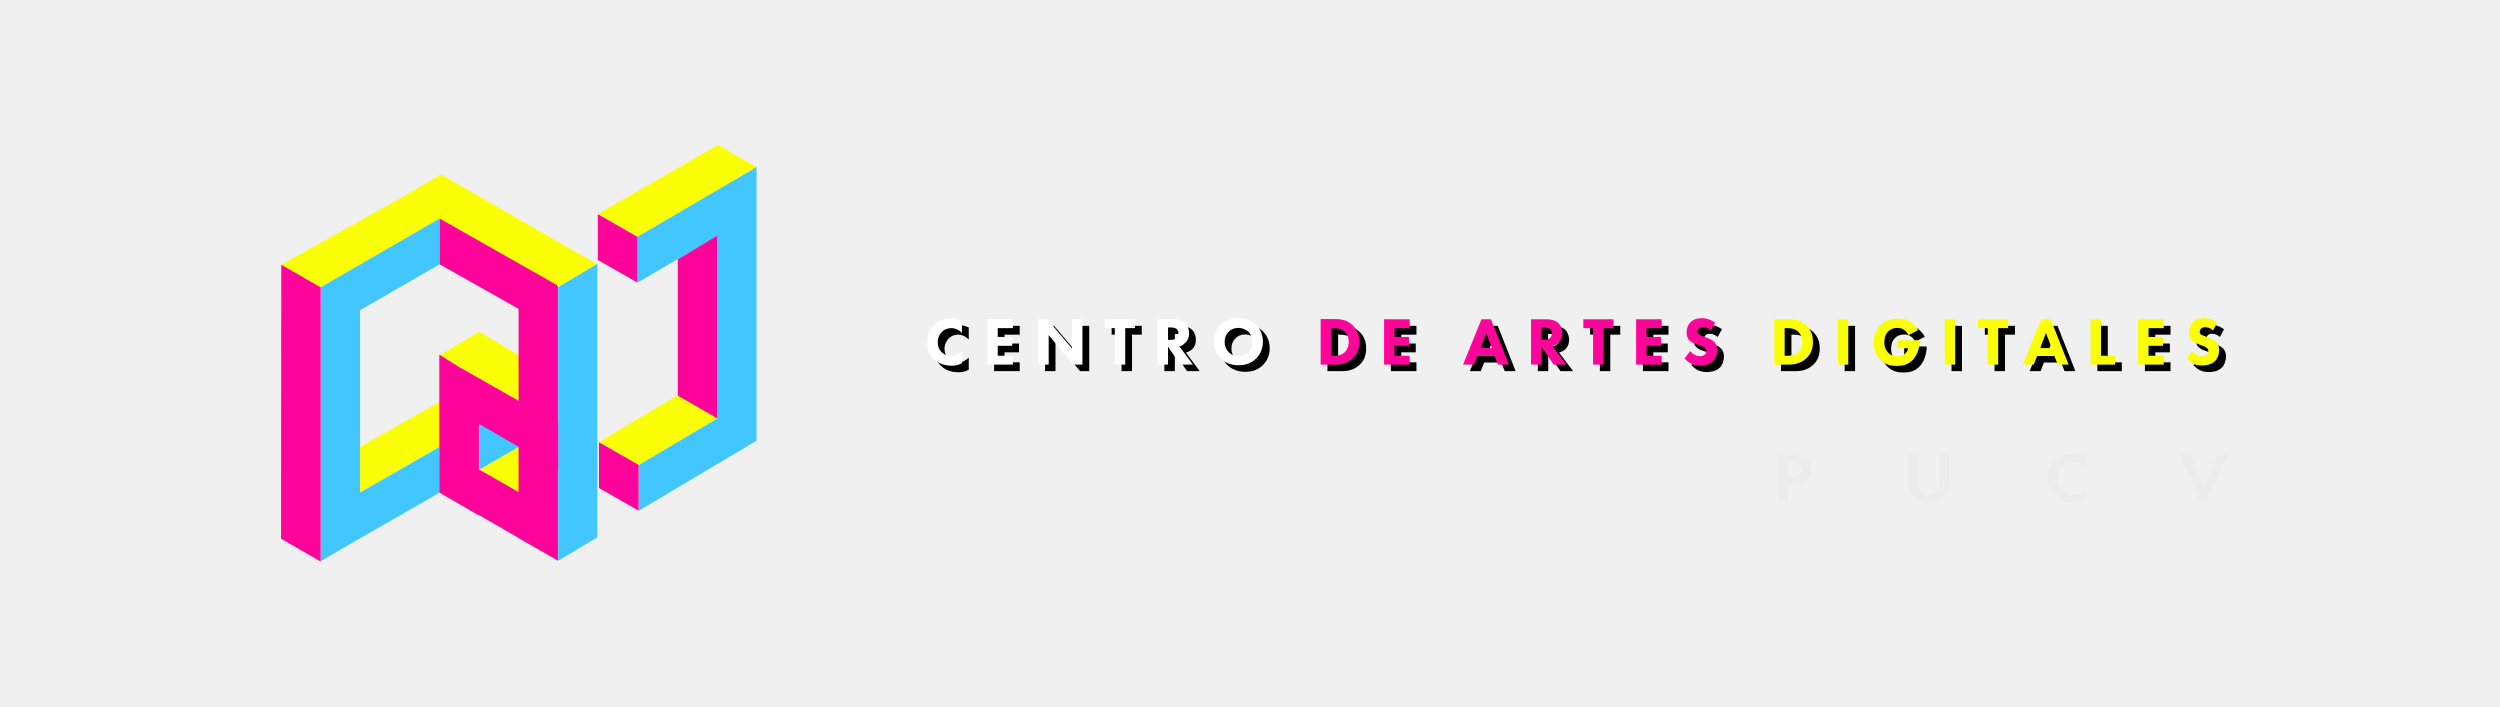
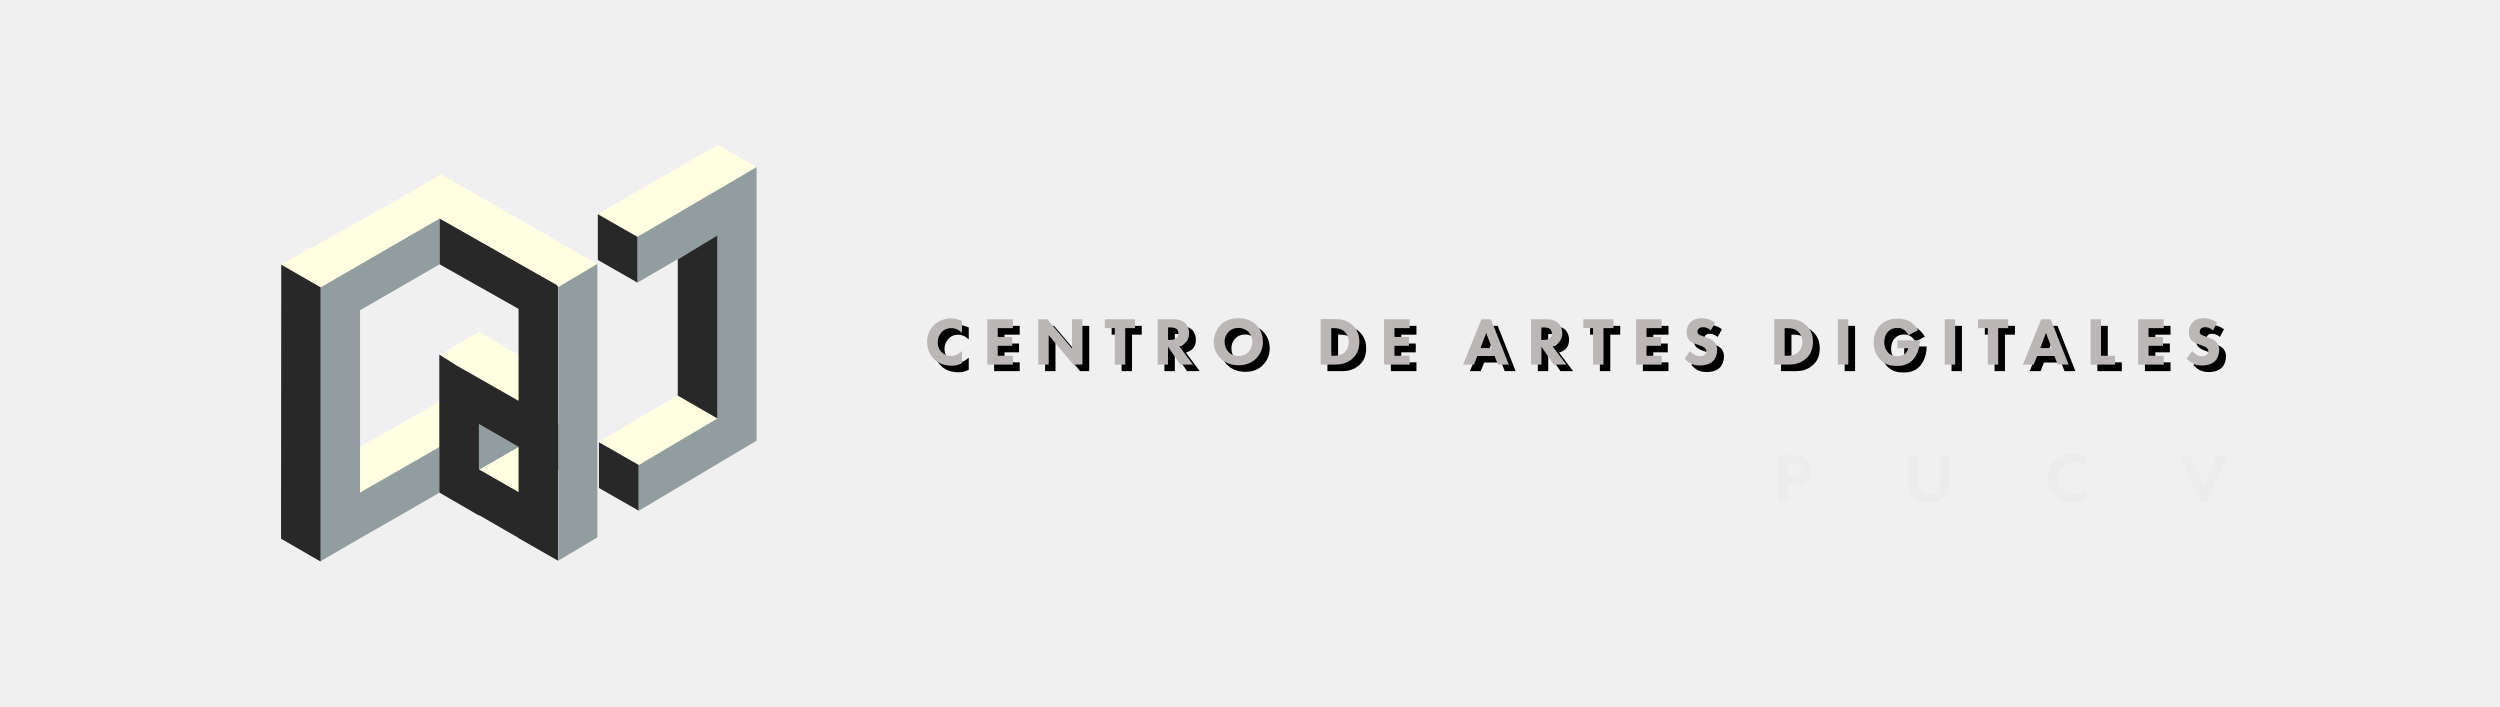
- <svg xmlns="http://www.w3.org/2000/svg" version="1.1" x="0px" y="0px" viewBox="0 0 1104 312" style="enable-background:new 0 0 1104 312;" xml:space="preserve">
+ <svg xmlns="http://www.w3.org/2000/svg" version="1.1" id="Capa_1" x="0px" y="0px" viewBox="0 0 1104 312" style="enable-background:new 0 0 1104 312;" xml:space="preserve">
  <style type="text/css">
	.st0{opacity:0.26;}
	.st1{fill:#E0E0E0;}
- 	.st2{fill:#FFFFFF;}
- 	.st3{fill:#FAFF06;}
- 	.st4{fill:#FF049B;}
- 	.st5{fill:#42C6FF;}
- 	.st6{fill-rule:evenodd;clip-rule:evenodd;fill:#FF049B;}
+ 	.st2{fill:#BCB7B7;}
+ 	.st3{fill:#FFFFE1;}
+ 	.st4{fill:#929DA0;}
+ 	.st5{fill:#282828;}
+ 	.st6{fill-rule:evenodd;clip-rule:evenodd;fill:#282828;}
</style>
-   <g id="Capa_2">
+   <g id="Capa_2_00000074422070063811824610000010443705095524560257_">
    <g class="st0">
      <path class="st1" d="M785.3,200.9v20.8h4.3V214h2.8c2.6,0,4.4-0.7,5.6-1.8c1.7-1.6,1.8-3.8,1.8-4.7c0-1.5-0.5-3.5-2.3-5    c-1.6-1.3-3.4-1.6-5.9-1.6H785.3z M789.7,204.4h1.5c1,0,2.2,0.1,3.1,0.7c0.6,0.4,1.2,1.2,1.2,2.4c0,0.9-0.4,1.8-1.2,2.4    c-0.9,0.7-2,0.7-2.8,0.7h-1.8V204.4z" />
-       <path class="st1" d="M842.7,200.9v12.7c0,2,0.3,4,1.7,5.6c1.6,2,4.4,3,7.3,3c2.9,0,5.7-1,7.3-3c1.3-1.6,1.7-3.6,1.7-5.6v-12.7    h-4.3V214c0,1.6-0.6,2.6-1.1,3.1c-0.6,0.7-1.8,1.4-3.5,1.4c-1.7,0-2.9-0.7-3.5-1.4c-0.5-0.5-1.1-1.5-1.1-3.1v-13.1H842.7z" />
+       <path class="st1" d="M842.7,200.9v12.7c0,2,0.3,4,1.7,5.6c1.6,2,4.4,3,7.3,3c2.9,0,5.7-1,7.3-3c1.3-1.6,1.7-3.6,1.7-5.6v-12.7    h-4.3V214c0,1.6-0.6,2.6-1.1,3.1c-0.6,0.7-1.8,1.4-3.5,1.4s-2.9-0.7-3.5-1.4c-0.5-0.5-1.1-1.5-1.1-3.1v-13.1H842.7z" />
      <path class="st1" d="M921.4,216.2c-1.3,1.4-3.1,2.3-5.2,2.3c-3.7,0-7.5-2.5-7.5-7.1c0-3.8,2.9-7.3,7.4-7.3c0.8,0,3.3,0.2,5.4,2.3    v-4.8c-2-1-3.9-1.3-5.5-1.3c-3.2,0-5.9,0.8-8.2,2.7c-1.9,1.7-3.6,4.4-3.6,8.2c0,3.1,1,5.7,3.6,8c1.9,1.7,4.2,2.9,8.1,2.9    c2.4,0,4.2-0.6,5.5-1.2V216.2z" />
      <path class="st1" d="M962.5,200.9l9.3,20.8h2.6l9.4-20.8h-4.7l-5.9,14l-5.9-14H962.5z" />
    </g>
  </g>
-   <g id="Capa_1">
-     <g id="CENTRO_DE_ARTES_DIGITALES_00000013875820712459761770000015360810743531299768_">
-       <path d="M427.7,158c-1.8,1.7-3.4,2.1-4.6,2.1c-2.5,0-3.9-1.3-4.3-1.7c-0.9-0.9-1.7-2.3-1.7-4.4c0-1.9,0.8-3.5,1.9-4.6    c1-1,2.4-1.6,4.1-1.6c2.1,0,3.7,1.1,4.7,2.1v-5.3c-1.9-0.8-3.5-1.1-4.8-1.1c-3.1,0-5.7,1.2-7.5,2.9c-1.8,1.7-3.1,4.4-3.1,7.5    c0,3.2,1.3,5.9,3.1,7.6c1.7,1.7,4.2,2.9,7.9,2.9c1.2,0,2.6-0.2,4.4-1.1V158z M450.3,143.9h-11.3v20h11.3V160h-6.7v-4.4h6.4v-3.9    h-6.4v-3.9h6.7V143.9z M466.1,163.9v-13l10.9,13h4v-20h-4.6v12.9l-10.9-12.9h-4v20H466.1z M504.2,147.8v-3.9h-13.3v3.9h4.4v16.1    h4.6v-16.1H504.2z M514.2,143.9v20h4.6V156l5.4,7.9h5.6l-6.1-8.2c1.1-0.3,2.1-0.9,2.8-1.5c1.3-1.3,1.6-2.8,1.6-4.1    c0-2.2-0.9-3.7-1.7-4.5c-1-0.9-2.6-1.7-5.1-1.7H514.2z M518.8,147.5h1.1c0.6,0,1.8,0.1,2.6,0.6c0.4,0.3,0.9,0.9,0.9,2    c0,1-0.4,1.6-0.8,2c-0.8,0.8-1.9,0.9-2.8,0.9h-1V147.5z M549.9,143.4c-4,0-6.5,1.6-7.8,2.9c-1.8,1.8-3.1,4.7-3.1,7.6    c0,2.9,1.2,5.6,3.1,7.4c1.5,1.4,4,2.9,7.8,2.9c3.4,0,5.9-1.1,7.7-2.9c2.2-2.1,3.1-4.8,3.1-7.5c0-3.1-1.2-5.7-3.1-7.6    C555.6,144.4,553,143.4,549.9,143.4z M549.9,147.7c1.8,0,3.4,0.8,4.4,1.7c0.9,0.9,1.7,2.4,1.7,4.5c0,2.3-1,3.7-1.7,4.5    c-1,1-2.4,1.7-4.4,1.7c-1.6,0-3-0.4-4.3-1.7c-1.2-1.2-1.8-2.7-1.8-4.5c0-2.2,0.9-3.7,1.8-4.5C546.6,148.3,548.1,147.7,549.9,147.7    z" />
-       <path d="M786.5,143.9v20h6.5c1.7,0,5.1-0.2,7.9-3c1.7-1.6,2.7-3.9,2.7-7.1c0-3.1-1.1-5.5-2.9-7.2c-2.5-2.4-5.2-2.8-7.9-2.8H786.5z     M791.1,147.8h1.2c1.4,0,3.4,0.2,4.9,1.7c0.8,0.8,1.7,2.2,1.7,4.3c0,2.2-0.9,3.9-2,4.8c-1.5,1.3-3.6,1.4-4.6,1.4h-1.2V147.8z     M814.6,143.9v20h4.6v-20H814.6z M840.9,156.7h4.8c-0.4,1.5-1.3,2.2-1.4,2.4c-0.4,0.4-1.5,1.1-3.5,1.1c-1.5,0-2.9-0.4-4-1.6    c-0.8-0.8-1.7-2.3-1.7-4.6c0-1.9,0.6-3.6,1.7-4.7c1-1,2.3-1.6,4.1-1.6c1.1,0,2.2,0.3,3.1,1c0.8,0.6,1.4,1.4,1.8,2.2l4.2-2.2    c-0.7-1.3-1.9-2.7-3.2-3.6c-1.9-1.2-4-1.5-5.6-1.5c-2.4,0-5.4,0.4-7.9,2.9c-1.7,1.7-2.9,4.3-2.9,7.6c0,4,1.8,6.4,2.9,7.6    c2.3,2.4,4.9,2.8,7.3,2.8c2.4,0,4.9-0.4,7.1-2.7c2.2-2.3,3.1-6,3.1-8.4V153h-9.9V156.7z M861.8,143.9v20h4.6v-20H861.8z     M889.8,147.8v-3.9h-13.3v3.9h4.3v16.1h4.6v-16.1H889.8z M911.7,163.9h4.8l-7.9-20h-4.2l-8.1,20h4.8l1.5-3.8h7.6L911.7,163.9z     M904,156.6l2.5-6.7l2.5,6.7H904z M926.2,143.9v20h10.8V160h-6.2v-16.1H926.2z M958.5,143.9h-11.3v20h11.3V160h-6.7v-4.4h6.4v-3.9    h-6.4v-3.9h6.7V143.9z M982.1,145.4c-2.3-1.7-4.6-2-5.9-2c-1.9,0-3.5,0.4-4.9,1.8c-1.2,1.2-1.7,2.7-1.7,4.5c0,1,0.2,2.4,1.2,3.5    c0.8,0.8,1.9,1.3,2.8,1.6l1.6,0.6c0.6,0.2,1.8,0.7,2.3,1.1c0.4,0.4,0.7,0.8,0.7,1.4c0,0.8-0.3,1.3-0.7,1.6    c-0.7,0.6-1.5,0.7-2.1,0.7c-0.9,0-1.7-0.2-2.5-0.7c-0.5-0.3-1.3-1-1.9-1.5l-2.4,3.3c0.8,0.8,1.9,1.7,2.9,2.2    c1.3,0.6,2.5,0.8,4,0.8c1.3,0,3.9-0.2,5.7-2c1.1-1.1,1.8-2.9,1.8-4.9c0-1.2-0.3-2.6-1.5-3.7c-0.8-0.8-1.9-1.2-2.7-1.5l-1.5-0.6    c-1.3-0.5-2-0.7-2.5-1.1c-0.3-0.3-0.4-0.6-0.4-1.1c0-0.5,0.2-1,0.5-1.3c0.5-0.6,1.3-0.7,2-0.7c0.6,0,1.9,0.1,3.4,1.4L982.1,145.4z    " />
-       <path d="M586.2,143.9v20h6.5c1.7,0,5.1-0.2,7.9-3c1.7-1.6,2.7-3.9,2.7-7.1c0-3.1-1.1-5.5-2.9-7.2c-2.5-2.4-5.2-2.8-7.9-2.8H586.2z     M590.8,147.8h1.2c1.4,0,3.4,0.2,4.9,1.7c0.8,0.8,1.7,2.2,1.7,4.3c0,2.2-0.9,3.9-1.9,4.8c-1.5,1.3-3.6,1.4-4.6,1.4h-1.2V147.8z     M625.5,143.9h-11.3v20h11.3V160h-6.7v-4.4h6.4v-3.9h-6.4v-3.9h6.7V143.9z M664.5,163.9h4.8l-7.9-20h-4.2l-8.1,20h4.8l1.5-3.8h7.6    L664.5,163.9z M656.8,156.6l2.5-6.7l2.5,6.7H656.8z M679.1,143.9v20h4.6V156l5.4,7.9h5.6l-6.2-8.2c1.1-0.3,2.1-0.9,2.8-1.5    c1.3-1.3,1.6-2.8,1.6-4.1c0-2.2-0.9-3.7-1.7-4.5c-1-0.9-2.6-1.7-5.1-1.7H679.1z M683.7,147.5h1.1c0.6,0,1.8,0.1,2.6,0.6    c0.4,0.3,0.9,0.9,0.9,2c0,1-0.4,1.6-0.8,2c-0.8,0.8-1.9,0.9-2.8,0.9h-1.1V147.5z M715.5,147.8v-3.9h-13.3v3.9h4.3v16.1h4.6v-16.1    H715.5z M736.8,143.9h-11.3v20h11.3V160h-6.7v-4.4h6.4v-3.9h-6.4v-3.9h6.7V143.9z M760.4,145.4c-2.3-1.7-4.6-2-5.9-2    c-1.9,0-3.5,0.4-5,1.8c-1.2,1.2-1.7,2.7-1.7,4.5c0,1,0.2,2.4,1.2,3.5c0.8,0.8,1.9,1.3,2.8,1.6l1.7,0.6c0.6,0.2,1.8,0.7,2.3,1.1    c0.4,0.4,0.7,0.8,0.7,1.4c0,0.8-0.3,1.3-0.7,1.6c-0.7,0.6-1.5,0.7-2.1,0.7c-0.9,0-1.7-0.2-2.5-0.7c-0.5-0.3-1.3-1-1.9-1.5    l-2.4,3.3c0.8,0.8,1.9,1.7,2.9,2.2c1.3,0.6,2.5,0.8,4,0.8c1.3,0,3.9-0.2,5.7-2c1.1-1.1,1.8-2.9,1.8-4.9c0-1.2-0.3-2.6-1.5-3.7    c-0.8-0.8-1.9-1.2-2.7-1.5l-1.5-0.6c-1.3-0.5-2-0.7-2.5-1.1c-0.3-0.3-0.5-0.6-0.5-1.1c0-0.5,0.2-1,0.5-1.3c0.5-0.6,1.3-0.7,2-0.7    c0.6,0,1.9,0.1,3.4,1.4L760.4,145.4z" />
-     </g>
-     <g id="CENTRO_DE_ARTES_DIGITALES">
-       <path class="st2" d="M424.7,155.1c-1.8,1.7-3.4,2.1-4.6,2.1c-2.5,0-3.9-1.3-4.3-1.7c-0.9-0.9-1.7-2.3-1.7-4.4    c0-1.9,0.8-3.5,1.9-4.6c1-1,2.4-1.6,4.1-1.6c2.1,0,3.7,1.1,4.7,2.1v-5.3c-1.9-0.8-3.5-1.1-4.8-1.1c-3.1,0-5.7,1.2-7.5,2.9    c-1.8,1.7-3.1,4.4-3.1,7.5c0,3.2,1.3,5.9,3.1,7.6c1.7,1.7,4.2,2.9,7.9,2.9c1.2,0,2.6-0.2,4.4-1.1V155.1z M447.3,141h-11.3v20h11.3    v-3.9h-6.7v-4.4h6.4v-3.9h-6.4v-3.9h6.7V141z M463.1,161v-13l10.9,13h4v-20h-4.6v12.9L462.5,141h-4v20H463.1z M501.2,144.9V141    h-13.3v3.9h4.4V161h4.6v-16.1H501.2z M511.2,141v20h4.6v-7.9l5.4,7.9h5.6l-6.1-8.2c1.1-0.3,2.1-0.9,2.8-1.5    c1.3-1.3,1.6-2.8,1.6-4.1c0-2.2-0.9-3.7-1.7-4.5c-1-0.9-2.6-1.7-5.1-1.7H511.2z M515.8,144.6h1.1c0.6,0,1.8,0.1,2.6,0.6    c0.4,0.3,0.9,0.9,0.9,2c0,1-0.4,1.6-0.8,2c-0.8,0.8-1.9,0.9-2.8,0.9h-1V144.6z M546.9,140.5c-4,0-6.5,1.6-7.8,2.9    c-1.8,1.8-3.1,4.7-3.1,7.6c0,2.9,1.2,5.6,3.1,7.4c1.5,1.4,4,2.9,7.8,2.9c3.4,0,5.9-1.1,7.7-2.9c2.2-2.1,3.1-4.8,3.1-7.5    c0-3.1-1.2-5.7-3.1-7.6C552.6,141.5,550,140.5,546.9,140.5z M546.9,144.8c1.8,0,3.4,0.8,4.4,1.7c0.9,0.9,1.7,2.4,1.7,4.5    c0,2.3-1,3.7-1.7,4.5c-1,1-2.4,1.7-4.4,1.7c-1.6,0-3-0.4-4.3-1.7c-1.2-1.2-1.8-2.7-1.8-4.5c0-2.2,0.9-3.7,1.8-4.5    C543.6,145.4,545.1,144.8,546.9,144.8z" />
-       <path class="st3" d="M783.5,141v20h6.5c1.7,0,5.1-0.2,7.9-3c1.7-1.6,2.7-3.9,2.7-7.1c0-3.1-1.1-5.5-2.9-7.2    c-2.5-2.4-5.2-2.8-7.9-2.8H783.5z M788.1,144.9h1.2c1.4,0,3.4,0.2,4.9,1.7c0.8,0.8,1.7,2.2,1.7,4.3c0,2.2-0.9,3.9-2,4.8    c-1.5,1.3-3.6,1.4-4.6,1.4h-1.2V144.9z M811.6,141v20h4.6v-20H811.6z M837.9,153.8h4.8c-0.4,1.5-1.3,2.2-1.4,2.4    c-0.4,0.4-1.5,1.1-3.5,1.1c-1.5,0-2.9-0.4-4-1.6c-0.8-0.8-1.7-2.3-1.7-4.6c0-1.9,0.6-3.6,1.7-4.7c1-1,2.3-1.6,4.1-1.6    c1.1,0,2.2,0.3,3.1,1c0.8,0.6,1.4,1.4,1.8,2.2l4.2-2.2c-0.7-1.3-1.9-2.7-3.2-3.6c-1.9-1.2-4-1.5-5.6-1.5c-2.4,0-5.4,0.4-7.9,2.9    c-1.7,1.7-2.9,4.3-2.9,7.6c0,4,1.8,6.4,2.9,7.6c2.3,2.4,4.9,2.8,7.3,2.8c2.4,0,4.9-0.4,7.1-2.7c2.2-2.3,3.1-6,3.1-8.4v-0.2h-9.9    V153.8z M858.8,141v20h4.6v-20H858.8z M886.8,144.9V141h-13.3v3.9h4.3V161h4.6v-16.1H886.8z M908.7,161h4.8l-7.9-20h-4.2l-8.1,20    h4.8l1.5-3.8h7.6L908.7,161z M901,153.7l2.5-6.7l2.5,6.7H901z M923.2,141v20h10.8v-3.9h-6.2V141H923.2z M955.5,141h-11.3v20h11.3    v-3.9h-6.7v-4.4h6.4v-3.9h-6.4v-3.9h6.7V141z M979.1,142.5c-2.3-1.7-4.6-2-5.9-2c-1.9,0-3.5,0.4-4.9,1.8c-1.2,1.2-1.7,2.7-1.7,4.5    c0,1,0.2,2.4,1.2,3.5c0.8,0.8,1.9,1.3,2.8,1.6l1.6,0.6c0.6,0.2,1.8,0.7,2.3,1.1c0.4,0.4,0.7,0.8,0.7,1.4c0,0.8-0.3,1.3-0.7,1.6    c-0.7,0.6-1.5,0.7-2.1,0.7c-0.9,0-1.7-0.2-2.5-0.7c-0.5-0.3-1.3-1-1.9-1.5l-2.4,3.3c0.8,0.8,1.9,1.7,2.9,2.2    c1.3,0.6,2.5,0.8,4,0.8c1.3,0,3.9-0.2,5.7-2c1.1-1.1,1.8-2.9,1.8-4.9c0-1.2-0.3-2.6-1.5-3.7c-0.8-0.8-1.9-1.2-2.7-1.5l-1.5-0.6    c-1.3-0.5-2-0.7-2.5-1.1c-0.3-0.3-0.4-0.6-0.4-1.1c0-0.5,0.2-1,0.5-1.3c0.5-0.6,1.3-0.7,2-0.7c0.6,0,1.9,0.1,3.4,1.4L979.1,142.5z    " />
-       <path class="st4" d="M583.2,141v20h6.5c1.7,0,5.1-0.2,7.9-3c1.7-1.6,2.7-3.9,2.7-7.1c0-3.1-1.1-5.5-2.9-7.2    c-2.5-2.4-5.2-2.8-7.9-2.8H583.2z M587.8,144.9h1.2c1.4,0,3.4,0.2,4.9,1.7c0.8,0.8,1.7,2.2,1.7,4.3c0,2.2-0.9,3.9-1.9,4.8    c-1.5,1.3-3.6,1.4-4.6,1.4h-1.2V144.9z M622.5,141h-11.3v20h11.3v-3.9h-6.7v-4.4h6.4v-3.9h-6.4v-3.9h6.7V141z M661.5,161h4.8    l-7.9-20h-4.2l-8.1,20h4.8l1.5-3.8h7.6L661.5,161z M653.8,153.7l2.5-6.7l2.5,6.7H653.8z M676.1,141v20h4.6v-7.9l5.4,7.9h5.6    l-6.2-8.2c1.1-0.3,2.1-0.9,2.8-1.5c1.3-1.3,1.6-2.8,1.6-4.1c0-2.2-0.9-3.7-1.7-4.5c-1-0.9-2.6-1.7-5.1-1.7H676.1z M680.7,144.6    h1.1c0.6,0,1.8,0.1,2.6,0.6c0.4,0.3,0.9,0.9,0.9,2c0,1-0.4,1.6-0.8,2c-0.8,0.8-1.9,0.9-2.8,0.9h-1.1V144.6z M712.5,144.9V141    h-13.3v3.9h4.3V161h4.6v-16.1H712.5z M733.8,141h-11.3v20h11.3v-3.9h-6.7v-4.4h6.4v-3.9h-6.4v-3.9h6.7V141z M757.4,142.5    c-2.3-1.7-4.6-2-5.9-2c-1.9,0-3.5,0.4-5,1.8c-1.2,1.2-1.7,2.7-1.7,4.5c0,1,0.2,2.4,1.2,3.5c0.8,0.8,1.9,1.3,2.8,1.6l1.7,0.6    c0.6,0.2,1.8,0.7,2.3,1.1c0.4,0.4,0.7,0.8,0.7,1.4c0,0.8-0.3,1.3-0.7,1.6c-0.7,0.6-1.5,0.7-2.1,0.7c-0.9,0-1.7-0.2-2.5-0.7    c-0.5-0.3-1.3-1-1.9-1.5l-2.4,3.3c0.8,0.8,1.9,1.7,2.9,2.2c1.3,0.6,2.5,0.8,4,0.8c1.3,0,3.9-0.2,5.7-2c1.1-1.1,1.8-2.9,1.8-4.9    c0-1.2-0.3-2.6-1.5-3.7c-0.8-0.8-1.9-1.2-2.7-1.5l-1.5-0.6c-1.3-0.5-2-0.7-2.5-1.1c-0.3-0.3-0.5-0.6-0.5-1.1c0-0.5,0.2-1,0.5-1.3    c0.5-0.6,1.3-0.7,2-0.7c0.6,0,1.9,0.1,3.4,1.4L757.4,142.5z" />
-     </g>
-     <g id="Union">
-       <path class="st3" d="M264,94.5L317,64l17.1,9.8l-52.6,30.8L264,94.5z" />
-       <path class="st3" d="M194,96.6l0.1-0.1l52.3,30.1l17.5-9.8l-59.5-34.2l-9.7-5.6l0,0l-0.1-0.1l0,0.2L177.7,87l-53.5,29.9l17.4,10    L194,96.6z" />
-       <path class="st3" d="M229.1,197l-17.4,10.4l17.4,10.3l17.4-10.3L229.1,197z" />
-       <path class="st3" d="M159,197.3l35.2-19.9l17.1,9.8L159,217.5V197.3z" />
-       <path class="st3" d="M282,205.4l35.1-20.9l-17.8-10l-34.7,20.6L282,205.4z" />
-       <path class="st3" d="M211.6,146.5l-17.5,10.4l34.4,20l17.4-10L211.6,146.5z" />
-     </g>
-     <g id="Union_2">
-       <path class="st5" d="M334.1,73.8l-52.6,30.8v20.2l35.3-20.6v80.6L282,205.4v20.2l52.1-31V73.8z" />
-       <path class="st5" d="M229,177.3l-17.5,10v20.2l17.5-10.1V177.3z" />
-       <path class="st5" d="M246.5,126.8l17.3-10.3v120.8l-17.3,10.3V126.8z" />
-       <path class="st5" d="M141.6,126.9L194,96.6v20.2l-35,20.2v80.5l17.5-10l17.5-10.1v20.2l-17.5,10.1l-17.5,10l-17.4,10.1V126.9z" />
-     </g>
-     <g id="Union_3">
-       <path class="st4" d="M281.5,104.6l-17.5-10v20.2l17.5,10V104.6z" />
-       <path class="st4" d="M316.8,104l-17.5,10.5v60.2l17.5,10.1V104z" />
-       <path class="st4" d="M141.6,126.9l-17.4-10l-0.1,121l17.5,10.1V126.9z" />
-       <path class="st4" d="M264.5,195.3l17.5,10v20.2l-17.5-10V195.3z" />
-       <path class="st6" d="M246.1,126l-52-29.5v20.2l34.9,19.7v40.6l-26.9-15.3l-8.1-5.1v60.9l17.4,10.1v-0.2l17.5,10.1v0.1l17.5,10    v-0.1l0.1,0.1l-0.1-0.2v-39.9l0.1,0.1V187l-0.1-0.1v-60.4l-0.4-0.2V126z M211.5,207.3l17.5,10v-20l-17.5-10.1V207.3z" />
-     </g>
+   <g id="CENTRO_DE_ARTES_DIGITALES_00000013875820712459761770000015360810743531299768_">
+     <path d="M427.7,158c-1.8,1.7-3.4,2.1-4.6,2.1c-2.5,0-3.9-1.3-4.3-1.7c-0.9-0.9-1.7-2.3-1.7-4.4c0-1.9,0.8-3.5,1.9-4.6   c1-1,2.4-1.6,4.1-1.6c2.1,0,3.7,1.1,4.7,2.1v-5.3c-1.9-0.8-3.5-1.1-4.8-1.1c-3.1,0-5.7,1.2-7.5,2.9s-3.1,4.4-3.1,7.5   c0,3.2,1.3,5.9,3.1,7.6c1.7,1.7,4.2,2.9,7.9,2.9c1.2,0,2.6-0.2,4.4-1.1V158H427.7z M450.3,143.9H439v20h11.3V160h-6.7v-4.4h6.4   v-3.9h-6.4v-3.9h6.7V143.9z M466.1,163.9v-13l10.9,13h4v-20h-4.6v12.9l-10.9-12.9h-4v20H466.1z M504.2,147.8v-3.9h-13.3v3.9h4.4   v16.1h4.6v-16.1H504.2z M514.2,143.9v20h4.6V156l5.4,7.9h5.6l-6.1-8.2c1.1-0.3,2.1-0.9,2.8-1.5c1.3-1.3,1.6-2.8,1.6-4.1   c0-2.2-0.9-3.7-1.7-4.5c-1-0.9-2.6-1.7-5.1-1.7H514.2z M518.8,147.5h1.1c0.6,0,1.8,0.1,2.6,0.6c0.4,0.3,0.9,0.9,0.9,2   c0,1-0.4,1.6-0.8,2c-0.8,0.8-1.9,0.9-2.8,0.9h-1V147.5z M549.9,143.4c-4,0-6.5,1.6-7.8,2.9c-1.8,1.8-3.1,4.7-3.1,7.6   c0,2.9,1.2,5.6,3.1,7.4c1.5,1.4,4,2.9,7.8,2.9c3.4,0,5.9-1.1,7.7-2.9c2.2-2.1,3.1-4.8,3.1-7.5c0-3.1-1.2-5.7-3.1-7.6   C555.6,144.4,553,143.4,549.9,143.4z M549.9,147.7c1.8,0,3.4,0.8,4.4,1.7c0.9,0.9,1.7,2.4,1.7,4.5c0,2.3-1,3.7-1.7,4.5   c-1,1-2.4,1.7-4.4,1.7c-1.6,0-3-0.4-4.3-1.7c-1.2-1.2-1.8-2.7-1.8-4.5c0-2.2,0.9-3.7,1.8-4.5C546.6,148.3,548.1,147.7,549.9,147.7z   " />
+     <path d="M786.5,143.9v20h6.5c1.7,0,5.1-0.2,7.9-3c1.7-1.6,2.7-3.9,2.7-7.1c0-3.1-1.1-5.5-2.9-7.2c-2.5-2.4-5.2-2.8-7.9-2.8h-6.3   V143.9z M791.1,147.8h1.2c1.4,0,3.4,0.2,4.9,1.7c0.8,0.8,1.7,2.2,1.7,4.3c0,2.2-0.9,3.9-2,4.8c-1.5,1.3-3.6,1.4-4.6,1.4h-1.2   L791.1,147.8L791.1,147.8z M814.6,143.9v20h4.6v-20H814.6z M840.9,156.7h4.8c-0.4,1.5-1.3,2.2-1.4,2.4c-0.4,0.4-1.5,1.1-3.5,1.1   c-1.5,0-2.9-0.4-4-1.6c-0.8-0.8-1.7-2.3-1.7-4.6c0-1.9,0.6-3.6,1.7-4.7c1-1,2.3-1.6,4.1-1.6c1.1,0,2.2,0.3,3.1,1   c0.8,0.6,1.4,1.4,1.8,2.2l4.2-2.2c-0.7-1.3-1.9-2.7-3.2-3.6c-1.9-1.2-4-1.5-5.6-1.5c-2.4,0-5.4,0.4-7.9,2.9   c-1.7,1.7-2.9,4.3-2.9,7.6c0,4,1.8,6.4,2.9,7.6c2.3,2.4,4.9,2.8,7.3,2.8c2.4,0,4.9-0.4,7.1-2.7c2.2-2.3,3.1-6,3.1-8.4V153h-9.9   L840.9,156.7L840.9,156.7z M861.8,143.9v20h4.6v-20H861.8z M889.8,147.8v-3.9h-13.3v3.9h4.3v16.1h4.6v-16.1H889.8z M911.7,163.9   h4.8l-7.9-20h-4.2l-8.1,20h4.8l1.5-3.8h7.6L911.7,163.9z M904,156.6l2.5-6.7l2.5,6.7H904z M926.2,143.9v20H937V160h-6.2v-16.1   H926.2z M958.5,143.9h-11.3v20h11.3V160h-6.7v-4.4h6.4v-3.9h-6.4v-3.9h6.7V143.9z M982.1,145.4c-2.3-1.7-4.6-2-5.9-2   c-1.9,0-3.5,0.4-4.9,1.8c-1.2,1.2-1.7,2.7-1.7,4.5c0,1,0.2,2.4,1.2,3.5c0.8,0.8,1.9,1.3,2.8,1.6l1.6,0.6c0.6,0.2,1.8,0.7,2.3,1.1   c0.4,0.4,0.7,0.8,0.7,1.4c0,0.8-0.3,1.3-0.7,1.6c-0.7,0.6-1.5,0.7-2.1,0.7c-0.9,0-1.7-0.2-2.5-0.7c-0.5-0.3-1.3-1-1.9-1.5l-2.4,3.3   c0.8,0.8,1.9,1.7,2.9,2.2c1.3,0.6,2.5,0.8,4,0.8c1.3,0,3.9-0.2,5.7-2c1.1-1.1,1.8-2.9,1.8-4.9c0-1.2-0.3-2.6-1.5-3.7   c-0.8-0.8-1.9-1.2-2.7-1.5l-1.5-0.6c-1.3-0.5-2-0.7-2.5-1.1c-0.3-0.3-0.4-0.6-0.4-1.1s0.2-1,0.5-1.3c0.5-0.6,1.3-0.7,2-0.7   c0.6,0,1.9,0.1,3.4,1.4L982.1,145.4z" />
+     <path d="M586.2,143.9v20h6.5c1.7,0,5.1-0.2,7.9-3c1.7-1.6,2.7-3.9,2.7-7.1c0-3.1-1.1-5.5-2.9-7.2c-2.5-2.4-5.2-2.8-7.9-2.8h-6.3   V143.9z M590.8,147.8h1.2c1.4,0,3.4,0.2,4.9,1.7c0.8,0.8,1.7,2.2,1.7,4.3c0,2.2-0.9,3.9-1.9,4.8c-1.5,1.3-3.6,1.4-4.6,1.4h-1.2   v-12.2H590.8z M625.5,143.9h-11.3v20h11.3V160h-6.7v-4.4h6.4v-3.9h-6.4v-3.9h6.7V143.9z M664.5,163.9h4.8l-7.9-20h-4.2l-8.1,20h4.8   l1.5-3.8h7.6L664.5,163.9z M656.8,156.6l2.5-6.7l2.5,6.7H656.8z M679.1,143.9v20h4.6V156l5.4,7.9h5.6l-6.2-8.2   c1.1-0.3,2.1-0.9,2.8-1.5c1.3-1.3,1.6-2.8,1.6-4.1c0-2.2-0.9-3.7-1.7-4.5c-1-0.9-2.6-1.7-5.1-1.7H679.1z M683.7,147.5h1.1   c0.6,0,1.8,0.1,2.6,0.6c0.4,0.3,0.9,0.9,0.9,2c0,1-0.4,1.6-0.8,2c-0.8,0.8-1.9,0.9-2.8,0.9h-1.1L683.7,147.5L683.7,147.5z    M715.5,147.8v-3.9h-13.3v3.9h4.3v16.1h4.6v-16.1H715.5z M736.8,143.9h-11.3v20h11.3V160h-6.7v-4.4h6.4v-3.9h-6.4v-3.9h6.7V143.9z    M760.4,145.4c-2.3-1.7-4.6-2-5.9-2c-1.9,0-3.5,0.4-5,1.8c-1.2,1.2-1.7,2.7-1.7,4.5c0,1,0.2,2.4,1.2,3.5c0.8,0.8,1.9,1.3,2.8,1.6   l1.7,0.6c0.6,0.2,1.8,0.7,2.3,1.1c0.4,0.4,0.7,0.8,0.7,1.4c0,0.8-0.3,1.3-0.7,1.6c-0.7,0.6-1.5,0.7-2.1,0.7c-0.9,0-1.7-0.2-2.5-0.7   c-0.5-0.3-1.3-1-1.9-1.5l-2.4,3.3c0.8,0.8,1.9,1.7,2.9,2.2c1.3,0.6,2.5,0.8,4,0.8c1.3,0,3.9-0.2,5.7-2c1.1-1.1,1.8-2.9,1.8-4.9   c0-1.2-0.3-2.6-1.5-3.7c-0.8-0.8-1.9-1.2-2.7-1.5l-1.5-0.6c-1.3-0.5-2-0.7-2.5-1.1c-0.3-0.3-0.5-0.6-0.5-1.1s0.2-1,0.5-1.3   c0.5-0.6,1.3-0.7,2-0.7c0.6,0,1.9,0.1,3.4,1.4L760.4,145.4z" />
+   </g>
+   <g id="CENTRO_DE_ARTES_DIGITALES">
+     <path class="st2" d="M424.7,155.1c-1.8,1.7-3.4,2.1-4.6,2.1c-2.5,0-3.9-1.3-4.3-1.7c-0.9-0.9-1.7-2.3-1.7-4.4   c0-1.9,0.8-3.5,1.9-4.6c1-1,2.4-1.6,4.1-1.6c2.1,0,3.7,1.1,4.7,2.1v-5.3c-1.9-0.8-3.5-1.1-4.8-1.1c-3.1,0-5.7,1.2-7.5,2.9   s-3.1,4.4-3.1,7.5c0,3.2,1.3,5.9,3.1,7.6c1.7,1.7,4.2,2.9,7.9,2.9c1.2,0,2.6-0.2,4.4-1.1v-5.3H424.7z M447.3,141H436v20h11.3v-3.9   h-6.7v-4.4h6.4v-3.9h-6.4v-3.9h6.7V141z M463.1,161v-13l10.9,13h4v-20h-4.6v12.9L462.5,141h-4v20H463.1z M501.2,144.9V141h-13.3   v3.9h4.4V161h4.6v-16.1H501.2z M511.2,141v20h4.6v-7.9l5.4,7.9h5.6l-6.1-8.2c1.1-0.3,2.1-0.9,2.8-1.5c1.3-1.3,1.6-2.8,1.6-4.1   c0-2.2-0.9-3.7-1.7-4.5c-1-0.9-2.6-1.7-5.1-1.7H511.2z M515.8,144.6h1.1c0.6,0,1.8,0.1,2.6,0.6c0.4,0.3,0.9,0.9,0.9,2   c0,1-0.4,1.6-0.8,2c-0.8,0.8-1.9,0.9-2.8,0.9h-1V144.6z M546.9,140.5c-4,0-6.5,1.6-7.8,2.9c-1.8,1.8-3.1,4.7-3.1,7.6   c0,2.9,1.2,5.6,3.1,7.4c1.5,1.4,4,2.9,7.8,2.9c3.4,0,5.9-1.1,7.7-2.9c2.2-2.1,3.1-4.8,3.1-7.5c0-3.1-1.2-5.7-3.1-7.6   C552.6,141.5,550,140.5,546.9,140.5z M546.9,144.8c1.8,0,3.4,0.8,4.4,1.7c0.9,0.9,1.7,2.4,1.7,4.5c0,2.3-1,3.7-1.7,4.5   c-1,1-2.4,1.7-4.4,1.7c-1.6,0-3-0.4-4.3-1.7c-1.2-1.2-1.8-2.7-1.8-4.5c0-2.2,0.9-3.7,1.8-4.5C543.6,145.4,545.1,144.8,546.9,144.8z   " />
+     <path class="st2" d="M783.5,141v20h6.5c1.7,0,5.1-0.2,7.9-3c1.7-1.6,2.7-3.9,2.7-7.1c0-3.1-1.1-5.5-2.9-7.2   c-2.5-2.4-5.2-2.8-7.9-2.8h-6.3V141z M788.1,144.9h1.2c1.4,0,3.4,0.2,4.9,1.7c0.8,0.8,1.7,2.2,1.7,4.3c0,2.2-0.9,3.9-2,4.8   c-1.5,1.3-3.6,1.4-4.6,1.4h-1.2L788.1,144.9L788.1,144.9z M811.6,141v20h4.6v-20H811.6z M837.9,153.8h4.8c-0.4,1.5-1.3,2.2-1.4,2.4   c-0.4,0.4-1.5,1.1-3.5,1.1c-1.5,0-2.9-0.4-4-1.6c-0.8-0.8-1.7-2.3-1.7-4.6c0-1.9,0.6-3.6,1.7-4.7c1-1,2.3-1.6,4.1-1.6   c1.1,0,2.2,0.3,3.1,1c0.8,0.6,1.4,1.4,1.8,2.2l4.2-2.2c-0.7-1.3-1.9-2.7-3.2-3.6c-1.9-1.2-4-1.5-5.6-1.5c-2.4,0-5.4,0.4-7.9,2.9   c-1.7,1.7-2.9,4.3-2.9,7.6c0,4,1.8,6.4,2.9,7.6c2.3,2.4,4.9,2.8,7.3,2.8c2.4,0,4.9-0.4,7.1-2.7c2.2-2.3,3.1-6,3.1-8.4v-0.2h-9.9   L837.9,153.8L837.9,153.8z M858.8,141v20h4.6v-20H858.8z M886.8,144.9V141h-13.3v3.9h4.3V161h4.6v-16.1H886.8z M908.7,161h4.8   l-7.9-20h-4.2l-8.1,20h4.8l1.5-3.8h7.6L908.7,161z M901,153.7l2.5-6.7l2.5,6.7H901z M923.2,141v20H934v-3.9h-6.2V141H923.2z    M955.5,141h-11.3v20h11.3v-3.9h-6.7v-4.4h6.4v-3.9h-6.4v-3.9h6.7V141z M979.1,142.5c-2.3-1.7-4.6-2-5.9-2c-1.9,0-3.5,0.4-4.9,1.8   c-1.2,1.2-1.7,2.7-1.7,4.5c0,1,0.2,2.4,1.2,3.5c0.8,0.8,1.9,1.3,2.8,1.6l1.6,0.6c0.6,0.2,1.8,0.7,2.3,1.1c0.4,0.4,0.7,0.8,0.7,1.4   c0,0.8-0.3,1.3-0.7,1.6c-0.7,0.6-1.5,0.7-2.1,0.7c-0.9,0-1.7-0.2-2.5-0.7c-0.5-0.3-1.3-1-1.9-1.5l-2.4,3.3c0.8,0.8,1.9,1.7,2.9,2.2   c1.3,0.6,2.5,0.8,4,0.8c1.3,0,3.9-0.2,5.7-2c1.1-1.1,1.8-2.9,1.8-4.9c0-1.2-0.3-2.6-1.5-3.7c-0.8-0.8-1.9-1.2-2.7-1.5l-1.5-0.6   c-1.3-0.5-2-0.7-2.5-1.1c-0.3-0.3-0.4-0.6-0.4-1.1s0.2-1,0.5-1.3c0.5-0.6,1.3-0.7,2-0.7c0.6,0,1.9,0.1,3.4,1.4L979.1,142.5z" />
+     <path class="st2" d="M583.2,141v20h6.5c1.7,0,5.1-0.2,7.9-3c1.7-1.6,2.7-3.9,2.7-7.1c0-3.1-1.1-5.5-2.9-7.2   c-2.5-2.4-5.2-2.8-7.9-2.8h-6.3V141z M587.8,144.9h1.2c1.4,0,3.4,0.2,4.9,1.7c0.8,0.8,1.7,2.2,1.7,4.3c0,2.2-0.9,3.9-1.9,4.8   c-1.5,1.3-3.6,1.4-4.6,1.4h-1.2v-12.2H587.8z M622.5,141h-11.3v20h11.3v-3.9h-6.7v-4.4h6.4v-3.9h-6.4v-3.9h6.7V141z M661.5,161h4.8   l-7.9-20h-4.2l-8.1,20h4.8l1.5-3.8h7.6L661.5,161z M653.8,153.7l2.5-6.7l2.5,6.7H653.8z M676.1,141v20h4.6v-7.9l5.4,7.9h5.6   l-6.2-8.2c1.1-0.3,2.1-0.9,2.8-1.5c1.3-1.3,1.6-2.8,1.6-4.1c0-2.2-0.9-3.7-1.7-4.5c-1-0.9-2.6-1.7-5.1-1.7H676.1z M680.7,144.6h1.1   c0.6,0,1.8,0.1,2.6,0.6c0.4,0.3,0.9,0.9,0.9,2c0,1-0.4,1.6-0.8,2c-0.8,0.8-1.9,0.9-2.8,0.9h-1.1L680.7,144.6L680.7,144.6z    M712.5,144.9V141h-13.3v3.9h4.3V161h4.6v-16.1H712.5z M733.8,141h-11.3v20h11.3v-3.9h-6.7v-4.4h6.4v-3.9h-6.4v-3.9h6.7V141z    M757.4,142.5c-2.3-1.7-4.6-2-5.9-2c-1.9,0-3.5,0.4-5,1.8c-1.2,1.2-1.7,2.7-1.7,4.5c0,1,0.2,2.4,1.2,3.5c0.8,0.8,1.9,1.3,2.8,1.6   l1.7,0.6c0.6,0.2,1.8,0.7,2.3,1.1c0.4,0.4,0.7,0.8,0.7,1.4c0,0.8-0.3,1.3-0.7,1.6c-0.7,0.6-1.5,0.7-2.1,0.7c-0.9,0-1.7-0.2-2.5-0.7   c-0.5-0.3-1.3-1-1.9-1.5l-2.4,3.3c0.8,0.8,1.9,1.7,2.9,2.2c1.3,0.6,2.5,0.8,4,0.8c1.3,0,3.9-0.2,5.7-2c1.1-1.1,1.8-2.9,1.8-4.9   c0-1.2-0.3-2.6-1.5-3.7c-0.8-0.8-1.9-1.2-2.7-1.5l-1.5-0.6c-1.3-0.5-2-0.7-2.5-1.1c-0.3-0.3-0.5-0.6-0.5-1.1s0.2-1,0.5-1.3   c0.5-0.6,1.3-0.7,2-0.7c0.6,0,1.9,0.1,3.4,1.4L757.4,142.5z" />
+   </g>
+   <g id="Union">
+     <path class="st3" d="M264,94.5L317,64l17.1,9.8l-52.6,30.8L264,94.5z" />
+     <path class="st3" d="M194,96.6l0.1-0.1l52.3,30.1l17.5-9.8l-59.5-34.2l-9.7-5.6l0,0l-0.1-0.1v0.2L177.7,87l-53.5,29.9l17.4,10   L194,96.6z" />
+     <path class="st3" d="M229.1,197l-17.4,10.4l17.4,10.3l17.4-10.3L229.1,197z" />
+     <path class="st3" d="M159,197.3l35.2-19.9l17.1,9.8L159,217.5V197.3z" />
+     <path class="st3" d="M282,205.4l35.1-20.9l-17.8-10l-34.7,20.6L282,205.4z" />
+     <path class="st3" d="M211.6,146.5l-17.5,10.4l34.4,20l17.4-10L211.6,146.5z" />
+   </g>
+   <g id="Union_2">
+     <path class="st4" d="M334.1,73.8l-52.6,30.8v20.2l35.3-20.6v80.6L282,205.4v20.2l52.1-31V73.8z" />
+     <path class="st4" d="M229,177.3l-17.5,10v20.2l17.5-10.1V177.3z" />
+     <path class="st4" d="M246.5,126.8l17.3-10.3v120.8l-17.3,10.3L246.5,126.8L246.5,126.8z" />
+     <path class="st4" d="M141.6,126.9L194,96.6v20.2L159,137v80.5l17.5-10l17.5-10.1v20.2l-17.5,10.1l-17.5,10l-17.4,10.1V126.9z" />
+   </g>
+   <g id="Union_3">
+     <path class="st5" d="M281.5,104.6l-17.5-10v20.2l17.5,10V104.6z" />
+     <path class="st5" d="M316.8,104l-17.5,10.5v60.2l17.5,10.1V104z" />
+     <path class="st5" d="M141.6,126.9l-17.4-10l-0.1,121l17.5,10.1V126.9z" />
+     <path class="st5" d="M264.5,195.3l17.5,10v20.2l-17.5-10V195.3z" />
+     <path class="st6" d="M246.1,126l-52-29.5v20.2l34.9,19.7V177l-26.9-15.3l-8.1-5.1v60.9l17.4,10.1v-0.2l17.5,10.1v0.1l17.5,10v-0.1   l0.1,0.1l-0.1-0.2v-39.9l0.1,0.1V187l-0.1-0.1v-60.4l-0.4-0.2V126H246.1z M211.5,207.3l17.5,10v-20l-17.5-10.1V207.3z" />
  </g>
</svg>
